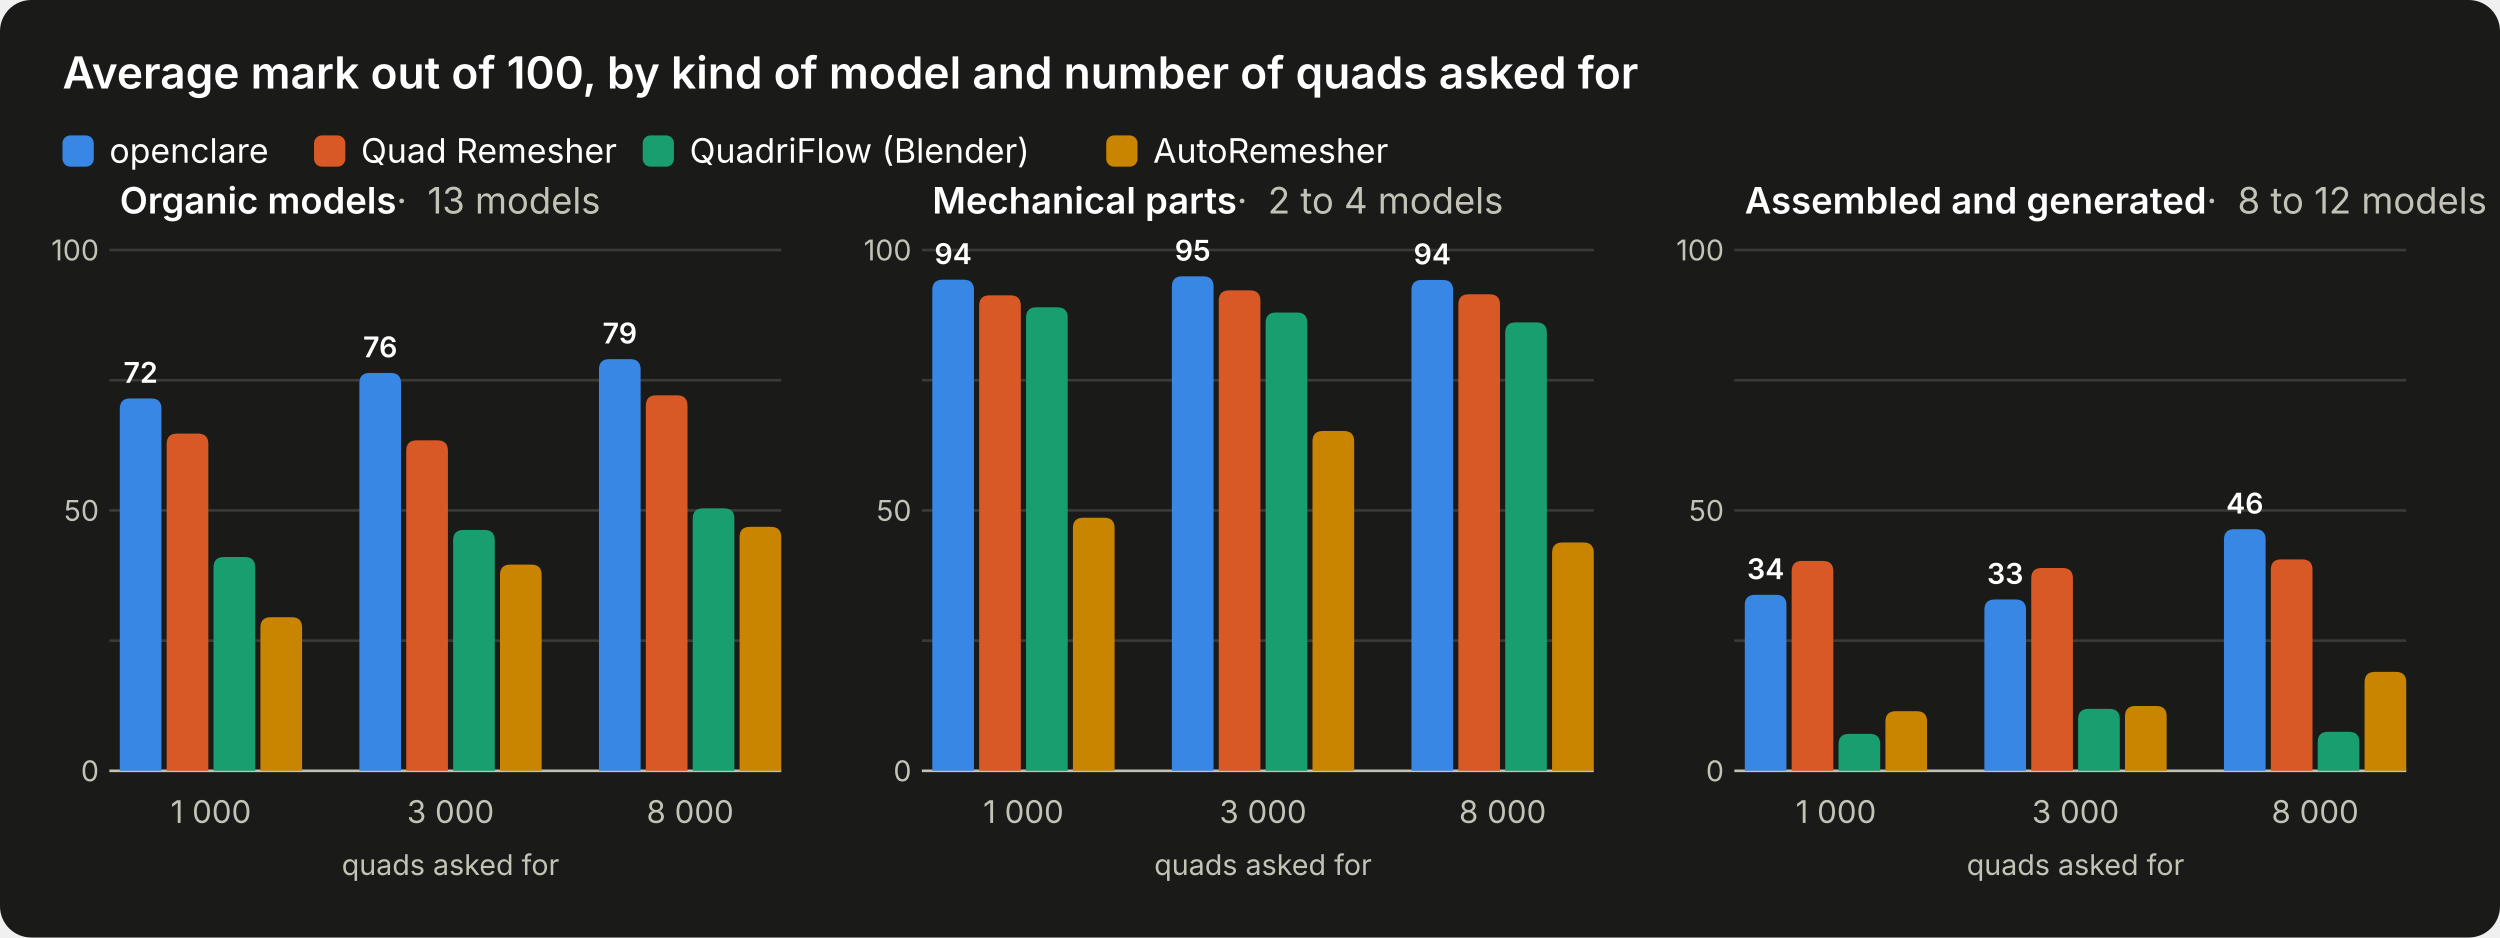
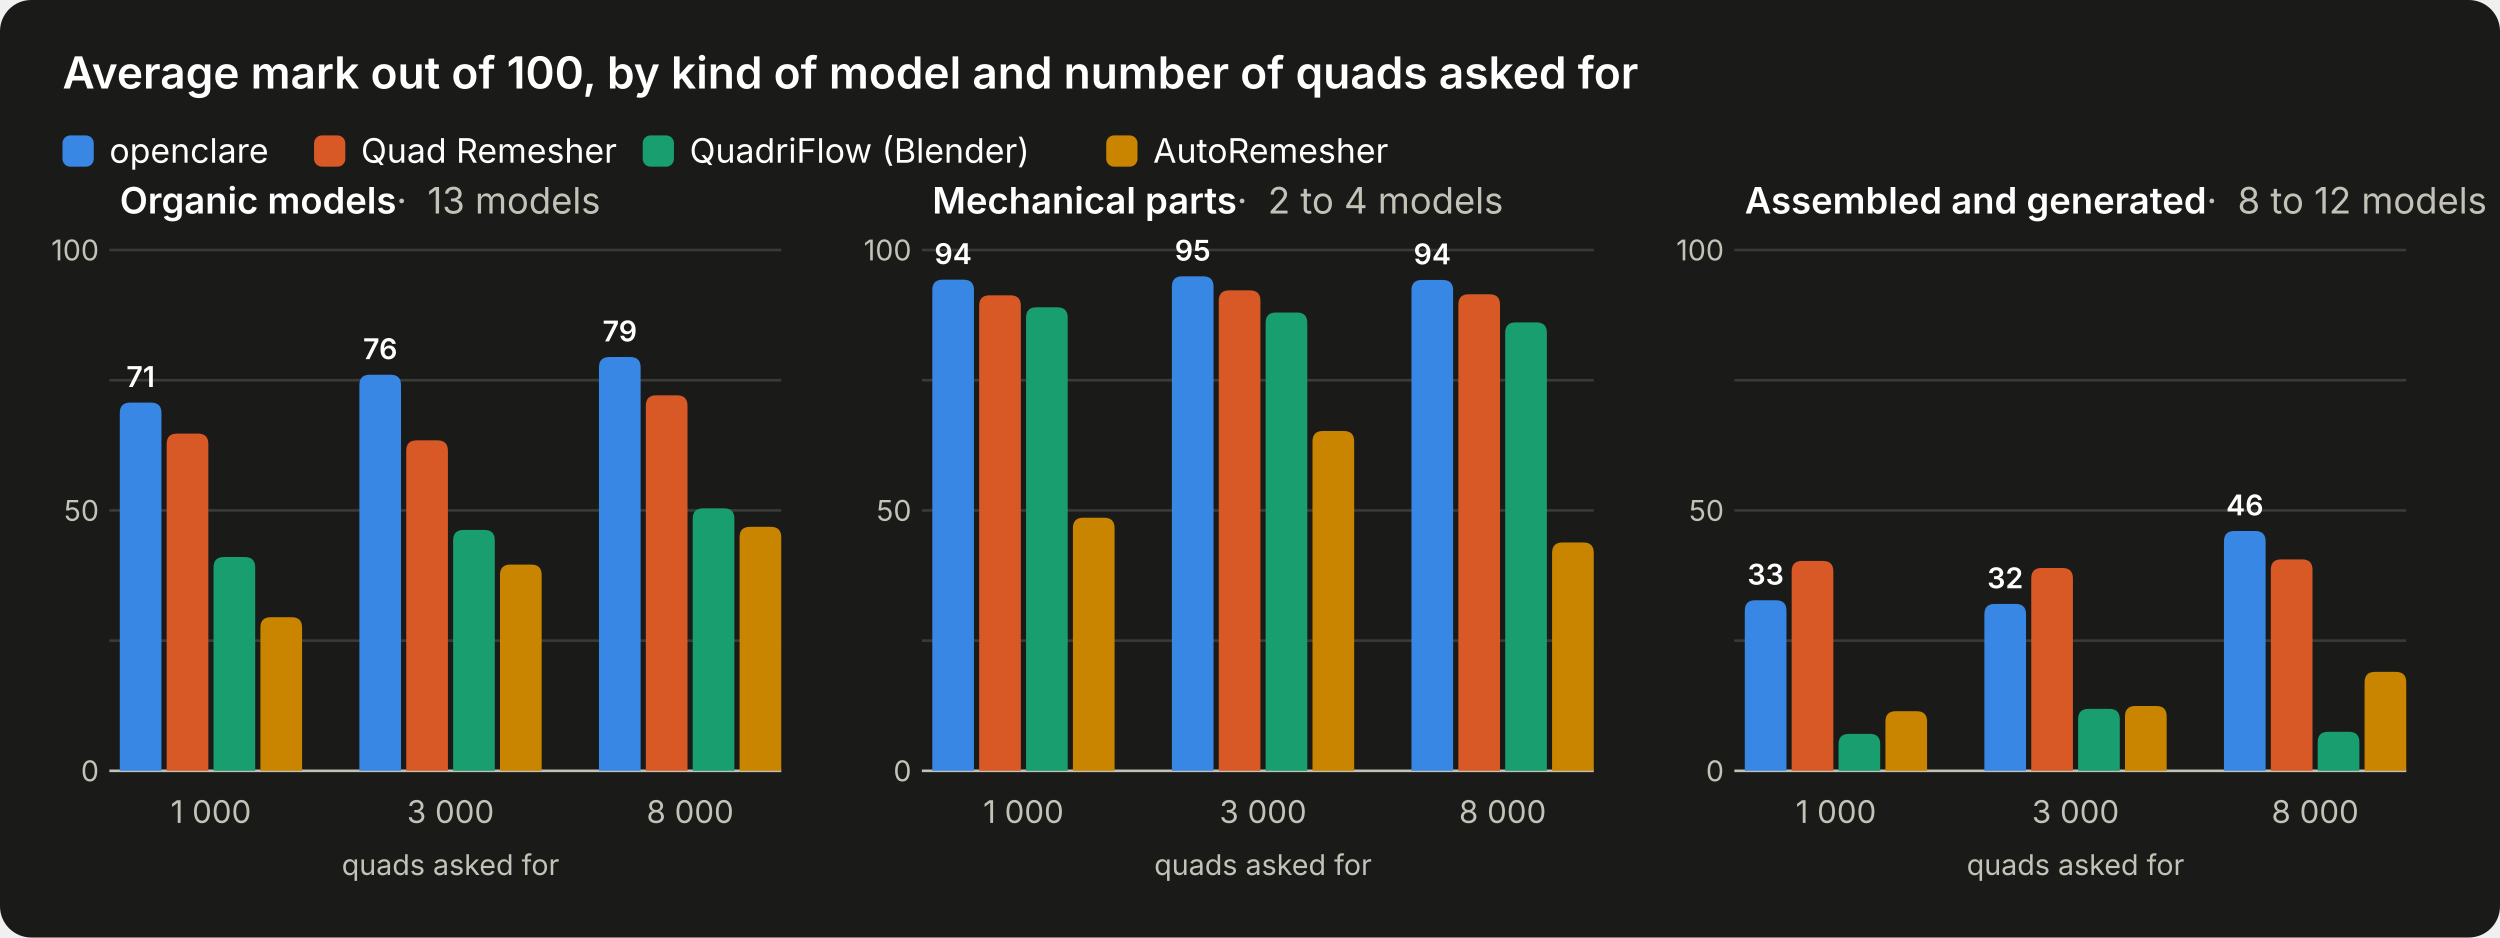
<svg xmlns="http://www.w3.org/2000/svg" width="960" height="360" viewBox="0 0 960 360" font-family="Inter, 'Segoe UI', Helvetica, Arial, sans-serif">
  <rect width="960" height="360" rx="12" fill="#1a1a19" />
  <text x="24" y="34" font-size="17" font-weight="600" fill="#ffffff">Average mark out of 100, by kind of model and number of quads asked for</text>
  <rect x="24" y="52" width="12" height="12" rx="3" fill="#3987e5" />
  <text x="42" y="62.5" font-size="13" fill="#ffffff">openclare</text>
  <rect x="120.6" y="52" width="12" height="12" rx="3" fill="#d95926" />
  <text x="138.6" y="62.5" font-size="13" fill="#ffffff">Quad Remesher</text>
  <rect x="246.8" y="52" width="12" height="12" rx="3" fill="#199e70" />
  <text x="264.8" y="62.5" font-size="13" fill="#ffffff">QuadriFlow (Blender)</text>
  <rect x="424.8" y="52" width="12" height="12" rx="3" fill="#c98500" />
  <text x="442.8" y="62.5" font-size="13" fill="#ffffff">AutoRemesher</text>
  <text x="46" y="82" font-size="14" font-weight="600" fill="#ffffff">Organic models<tspan font-weight="400" fill="#c3c2b7">  ·  13 models</tspan>
  </text>
  <line x1="42" x2="300" y1="296.0" y2="296.0" stroke="#c3c2b7" stroke-width="1" />
  <text x="38" y="300.0" font-size="11" text-anchor="end" fill="#c3c2b7">0</text>
  <line x1="42" x2="300" y1="246.0" y2="246.0" stroke="#3a3a37" stroke-width="1" />
  <line x1="42" x2="300" y1="196.0" y2="196.0" stroke="#3a3a37" stroke-width="1" />
  <text x="38" y="200.0" font-size="11" text-anchor="end" fill="#c3c2b7">50</text>
  <line x1="42" x2="300" y1="146.0" y2="146.0" stroke="#3a3a37" stroke-width="1" />
  <line x1="42" x2="300" y1="96.0" y2="96.0" stroke="#3a3a37" stroke-width="1" />
  <text x="38" y="100.0" font-size="11" text-anchor="end" fill="#c3c2b7">100</text>
-   <path d="M46.0,296.0 V157.0 Q46.0,153.0 50.0,153.0 H58.0 Q62.0,153.0 62.0,157.0 V296.0 Z" fill="#3987e5" />
-   <text x="54.0" y="147.0" font-size="11" font-weight="600" text-anchor="middle" fill="#ffffff">72</text>
+   <path d="M46.0,296.0 V158.6 Q46.0,154.6 50.0,154.6 H58.0 Q62.0,154.6 62.0,158.6 V296.0 Z" fill="#3987e5" />
+   <text x="54.0" y="148.6" font-size="11" font-weight="600" text-anchor="middle" fill="#ffffff">71</text>
  <path d="M64.0,296.0 V170.5 Q64.0,166.5 68.0,166.5 H76.0 Q80.0,166.5 80.0,170.5 V296.0 Z" fill="#d95926" />
  <path d="M82.0,296.0 V217.9 Q82.0,213.9 86.0,213.9 H94.0 Q98.0,213.9 98.0,217.9 V296.0 Z" fill="#199e70" />
  <path d="M100.0,296.0 V241.0 Q100.0,237.0 104.0,237.0 H112.0 Q116.0,237.0 116.0,241.0 V296.0 Z" fill="#c98500" />
  <text x="81.0" y="316" font-size="12" text-anchor="middle" fill="#c3c2b7">1 000</text>
-   <path d="M138.0,296.0 V147.2 Q138.0,143.2 142.0,143.2 H150.0 Q154.0,143.2 154.0,147.2 V296.0 Z" fill="#3987e5" />
-   <text x="146.0" y="137.2" font-size="11" font-weight="600" text-anchor="middle" fill="#ffffff">76</text>
+   <path d="M138.0,296.0 V147.9 Q138.0,143.9 142.0,143.9 H150.0 Q154.0,143.9 154.0,147.9 V296.0 Z" fill="#3987e5" />
+   <text x="146.0" y="137.9" font-size="11" font-weight="600" text-anchor="middle" fill="#ffffff">76</text>
  <path d="M156.0,296.0 V173.1 Q156.0,169.1 160.0,169.1 H168.0 Q172.0,169.1 172.0,173.1 V296.0 Z" fill="#d95926" />
  <path d="M174.0,296.0 V207.5 Q174.0,203.5 178.0,203.5 H186.0 Q190.0,203.5 190.0,207.5 V296.0 Z" fill="#199e70" />
  <path d="M192.0,296.0 V220.8 Q192.0,216.8 196.0,216.8 H204.0 Q208.0,216.8 208.0,220.8 V296.0 Z" fill="#c98500" />
  <text x="173.0" y="316" font-size="12" text-anchor="middle" fill="#c3c2b7">3 000</text>
-   <path d="M230.0,296.0 V141.9 Q230.0,137.9 234.0,137.9 H242.0 Q246.0,137.9 246.0,141.9 V296.0 Z" fill="#3987e5" />
-   <text x="238.0" y="131.9" font-size="11" font-weight="600" text-anchor="middle" fill="#ffffff">79</text>
+   <path d="M230.0,296.0 V141.1 Q230.0,137.1 234.0,137.1 H242.0 Q246.0,137.1 246.0,141.1 V296.0 Z" fill="#3987e5" />
+   <text x="238.0" y="131.1" font-size="11" font-weight="600" text-anchor="middle" fill="#ffffff">79</text>
  <path d="M248.0,296.0 V155.8 Q248.0,151.8 252.0,151.8 H260.0 Q264.0,151.8 264.0,155.8 V296.0 Z" fill="#d95926" />
  <path d="M266.0,296.0 V199.2 Q266.0,195.2 270.0,195.2 H278.0 Q282.0,195.2 282.0,199.2 V296.0 Z" fill="#199e70" />
  <path d="M284.0,296.0 V206.3 Q284.0,202.3 288.0,202.3 H296.0 Q300.0,202.3 300.0,206.3 V296.0 Z" fill="#c98500" />
  <text x="265.0" y="316" font-size="12" text-anchor="middle" fill="#c3c2b7">8 000</text>
  <text x="173.0" y="336" font-size="11" text-anchor="middle" fill="#c3c2b7">quads asked for</text>
  <text x="358" y="82" font-size="14" font-weight="600" fill="#ffffff">Mechanical parts<tspan font-weight="400" fill="#c3c2b7">  ·  2 to 4 models</tspan>
  </text>
  <line x1="354" x2="612" y1="296.0" y2="296.0" stroke="#c3c2b7" stroke-width="1" />
  <text x="350" y="300.0" font-size="11" text-anchor="end" fill="#c3c2b7">0</text>
  <line x1="354" x2="612" y1="246.0" y2="246.0" stroke="#3a3a37" stroke-width="1" />
  <line x1="354" x2="612" y1="196.0" y2="196.0" stroke="#3a3a37" stroke-width="1" />
  <text x="350" y="200.0" font-size="11" text-anchor="end" fill="#c3c2b7">50</text>
  <line x1="354" x2="612" y1="146.0" y2="146.0" stroke="#3a3a37" stroke-width="1" />
  <line x1="354" x2="612" y1="96.0" y2="96.0" stroke="#3a3a37" stroke-width="1" />
  <text x="350" y="100.0" font-size="11" text-anchor="end" fill="#c3c2b7">100</text>
  <path d="M358.0,296.0 V111.4 Q358.0,107.4 362.0,107.4 H370.0 Q374.0,107.4 374.0,111.4 V296.0 Z" fill="#3987e5" />
  <text x="366.0" y="101.4" font-size="11" font-weight="600" text-anchor="middle" fill="#ffffff">94</text>
  <path d="M376.0,296.0 V117.4 Q376.0,113.4 380.0,113.4 H388.0 Q392.0,113.4 392.0,117.4 V296.0 Z" fill="#d95926" />
  <path d="M394.0,296.0 V122.0 Q394.0,118.0 398.0,118.0 H406.0 Q410.0,118.0 410.0,122.0 V296.0 Z" fill="#199e70" />
  <path d="M412.0,296.0 V202.8 Q412.0,198.8 416.0,198.8 H424.0 Q428.0,198.8 428.0,202.8 V296.0 Z" fill="#c98500" />
  <text x="393.0" y="316" font-size="12" text-anchor="middle" fill="#c3c2b7">1 000</text>
  <path d="M450.0,296.0 V110.1 Q450.0,106.1 454.0,106.1 H462.0 Q466.0,106.1 466.0,110.1 V296.0 Z" fill="#3987e5" />
  <text x="458.0" y="100.1" font-size="11" font-weight="600" text-anchor="middle" fill="#ffffff">95</text>
  <path d="M468.0,296.0 V115.5 Q468.0,111.5 472.0,111.5 H480.0 Q484.0,111.5 484.0,115.5 V296.0 Z" fill="#d95926" />
  <path d="M486.0,296.0 V124.0 Q486.0,120.0 490.0,120.0 H498.0 Q502.0,120.0 502.0,124.0 V296.0 Z" fill="#199e70" />
  <path d="M504.0,296.0 V169.5 Q504.0,165.5 508.0,165.5 H516.0 Q520.0,165.5 520.0,169.5 V296.0 Z" fill="#c98500" />
  <text x="485.0" y="316" font-size="12" text-anchor="middle" fill="#c3c2b7">3 000</text>
  <path d="M542.0,296.0 V111.5 Q542.0,107.5 546.0,107.5 H554.0 Q558.0,107.5 558.0,111.5 V296.0 Z" fill="#3987e5" />
  <text x="550.0" y="101.5" font-size="11" font-weight="600" text-anchor="middle" fill="#ffffff">94</text>
  <path d="M560.0,296.0 V117.0 Q560.0,113.0 564.0,113.0 H572.0 Q576.0,113.0 576.0,117.0 V296.0 Z" fill="#d95926" />
  <path d="M578.0,296.0 V127.8 Q578.0,123.8 582.0,123.8 H590.0 Q594.0,123.8 594.0,127.8 V296.0 Z" fill="#199e70" />
  <path d="M596.0,296.0 V212.3 Q596.0,208.3 600.0,208.3 H608.0 Q612.0,208.3 612.0,212.3 V296.0 Z" fill="#c98500" />
  <text x="577.0" y="316" font-size="12" text-anchor="middle" fill="#c3c2b7">8 000</text>
  <text x="485.0" y="336" font-size="11" text-anchor="middle" fill="#c3c2b7">quads asked for</text>
  <text x="670" y="82" font-size="14" font-weight="600" fill="#ffffff">Assembled and generated<tspan font-weight="400" fill="#c3c2b7">  ·  8 to 12 models</tspan>
  </text>
  <line x1="666" x2="924" y1="296.0" y2="296.0" stroke="#c3c2b7" stroke-width="1" />
  <text x="662" y="300.0" font-size="11" text-anchor="end" fill="#c3c2b7">0</text>
  <line x1="666" x2="924" y1="246.0" y2="246.0" stroke="#3a3a37" stroke-width="1" />
  <line x1="666" x2="924" y1="196.0" y2="196.0" stroke="#3a3a37" stroke-width="1" />
  <text x="662" y="200.0" font-size="11" text-anchor="end" fill="#c3c2b7">50</text>
  <line x1="666" x2="924" y1="146.0" y2="146.0" stroke="#3a3a37" stroke-width="1" />
  <line x1="666" x2="924" y1="96.0" y2="96.0" stroke="#3a3a37" stroke-width="1" />
  <text x="662" y="100.0" font-size="11" text-anchor="end" fill="#c3c2b7">100</text>
-   <path d="M670.0,296.0 V232.4 Q670.0,228.4 674.0,228.4 H682.0 Q686.0,228.4 686.0,232.4 V296.0 Z" fill="#3987e5" />
-   <text x="678.0" y="222.4" font-size="11" font-weight="600" text-anchor="middle" fill="#ffffff">34</text>
+   <path d="M670.0,296.0 V234.5 Q670.0,230.5 674.0,230.5 H682.0 Q686.0,230.5 686.0,234.5 V296.0 Z" fill="#3987e5" />
+   <text x="678.0" y="224.5" font-size="11" font-weight="600" text-anchor="middle" fill="#ffffff">33</text>
  <path d="M688.0,296.0 V219.4 Q688.0,215.4 692.0,215.4 H700.0 Q704.0,215.4 704.0,219.4 V296.0 Z" fill="#d95926" />
  <path d="M706.0,296.0 V285.8 Q706.0,281.8 710.0,281.8 H718.0 Q722.0,281.8 722.0,285.8 V296.0 Z" fill="#199e70" />
  <path d="M724.0,296.0 V277.1 Q724.0,273.1 728.0,273.1 H736.0 Q740.0,273.1 740.0,277.1 V296.0 Z" fill="#c98500" />
  <text x="705.0" y="316" font-size="12" text-anchor="middle" fill="#c3c2b7">1 000</text>
-   <path d="M762.0,296.0 V234.2 Q762.0,230.2 766.0,230.2 H774.0 Q778.0,230.2 778.0,234.2 V296.0 Z" fill="#3987e5" />
-   <text x="770.0" y="224.2" font-size="11" font-weight="600" text-anchor="middle" fill="#ffffff">33</text>
+   <path d="M762.0,296.0 V235.9 Q762.0,231.9 766.0,231.9 H774.0 Q778.0,231.9 778.0,235.9 V296.0 Z" fill="#3987e5" />
+   <text x="770.0" y="225.9" font-size="11" font-weight="600" text-anchor="middle" fill="#ffffff">32</text>
  <path d="M780.0,296.0 V222.1 Q780.0,218.1 784.0,218.1 H792.0 Q796.0,218.1 796.0,222.1 V296.0 Z" fill="#d95926" />
  <path d="M798.0,296.0 V276.2 Q798.0,272.2 802.0,272.2 H810.0 Q814.0,272.2 814.0,276.2 V296.0 Z" fill="#199e70" />
  <path d="M816.0,296.0 V275.1 Q816.0,271.1 820.0,271.1 H828.0 Q832.0,271.1 832.0,275.1 V296.0 Z" fill="#c98500" />
  <text x="797.0" y="316" font-size="12" text-anchor="middle" fill="#c3c2b7">3 000</text>
-   <path d="M854.0,296.0 V207.2 Q854.0,203.2 858.0,203.2 H866.0 Q870.0,203.2 870.0,207.2 V296.0 Z" fill="#3987e5" />
-   <text x="862.0" y="197.2" font-size="11" font-weight="600" text-anchor="middle" fill="#ffffff">46</text>
+   <path d="M854.0,296.0 V207.9 Q854.0,203.9 858.0,203.9 H866.0 Q870.0,203.9 870.0,207.9 V296.0 Z" fill="#3987e5" />
+   <text x="862.0" y="197.9" font-size="11" font-weight="600" text-anchor="middle" fill="#ffffff">46</text>
  <path d="M872.0,296.0 V218.8 Q872.0,214.8 876.0,214.8 H884.0 Q888.0,214.8 888.0,218.8 V296.0 Z" fill="#d95926" />
  <path d="M890.0,296.0 V285.0 Q890.0,281.0 894.0,281.0 H902.0 Q906.0,281.0 906.0,285.0 V296.0 Z" fill="#199e70" />
  <path d="M908.0,296.0 V262.0 Q908.0,258.0 912.0,258.0 H920.0 Q924.0,258.0 924.0,262.0 V296.0 Z" fill="#c98500" />
  <text x="889.0" y="316" font-size="12" text-anchor="middle" fill="#c3c2b7">8 000</text>
  <text x="797.0" y="336" font-size="11" text-anchor="middle" fill="#c3c2b7">quads asked for</text>
</svg>
